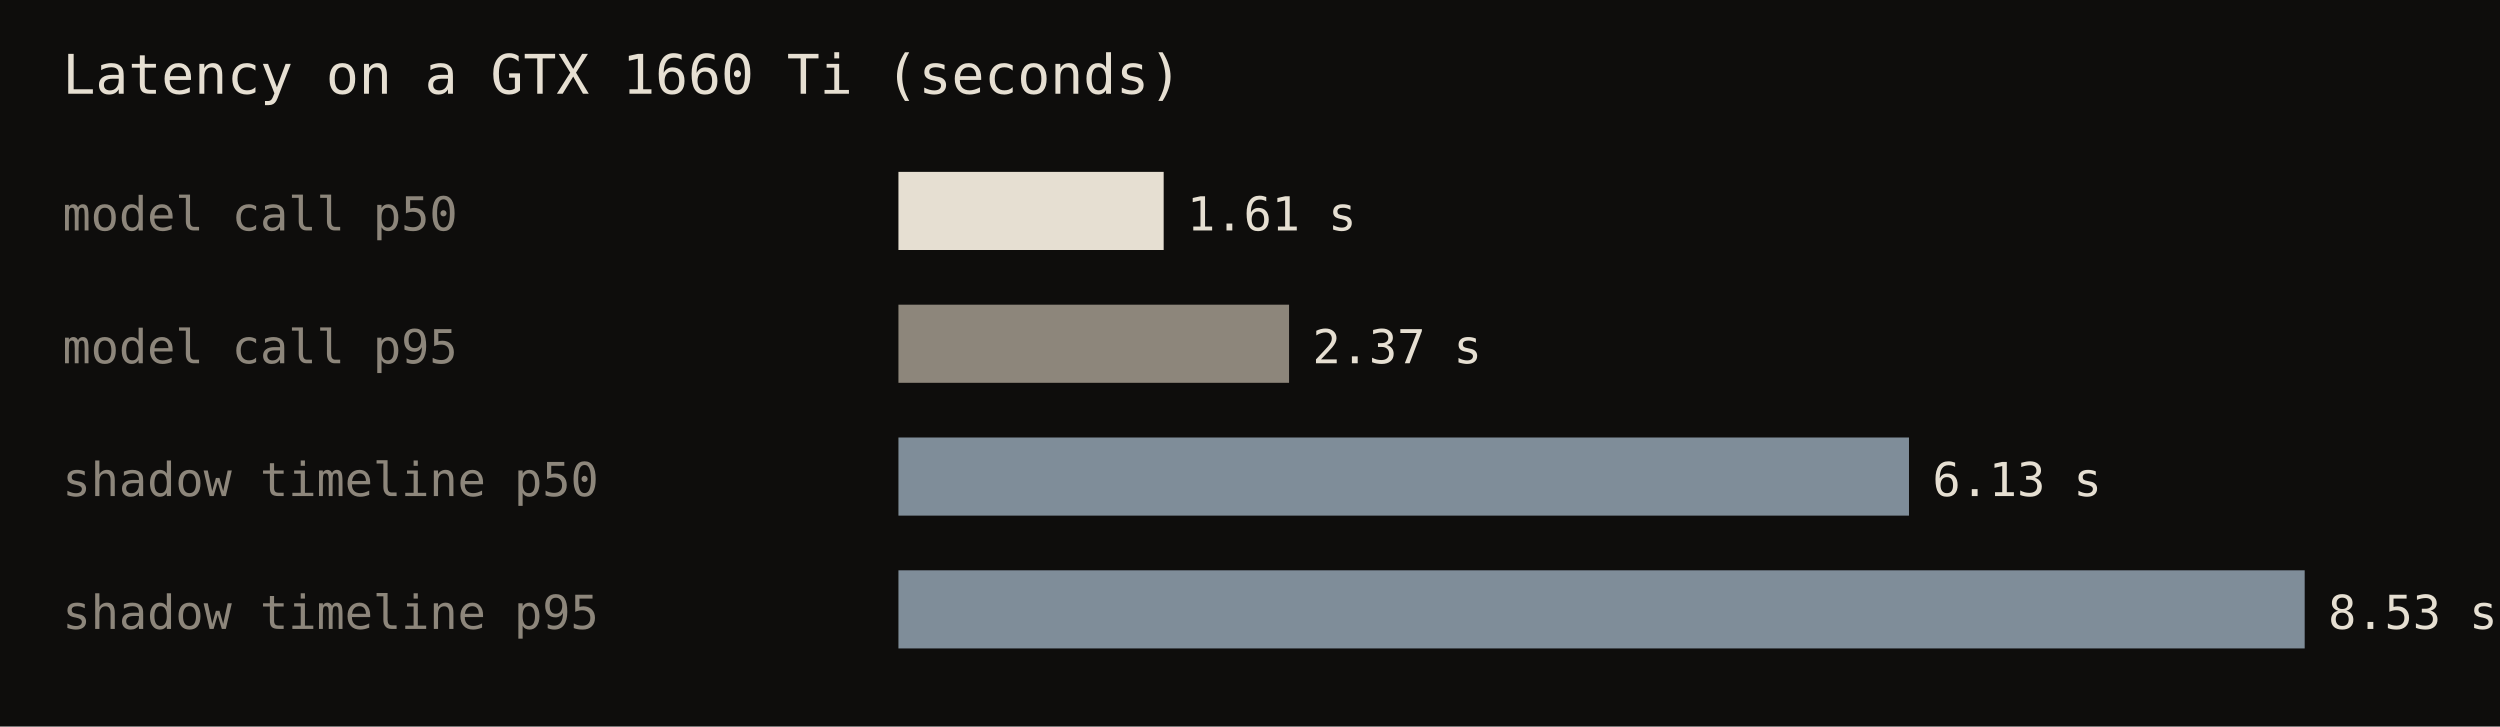
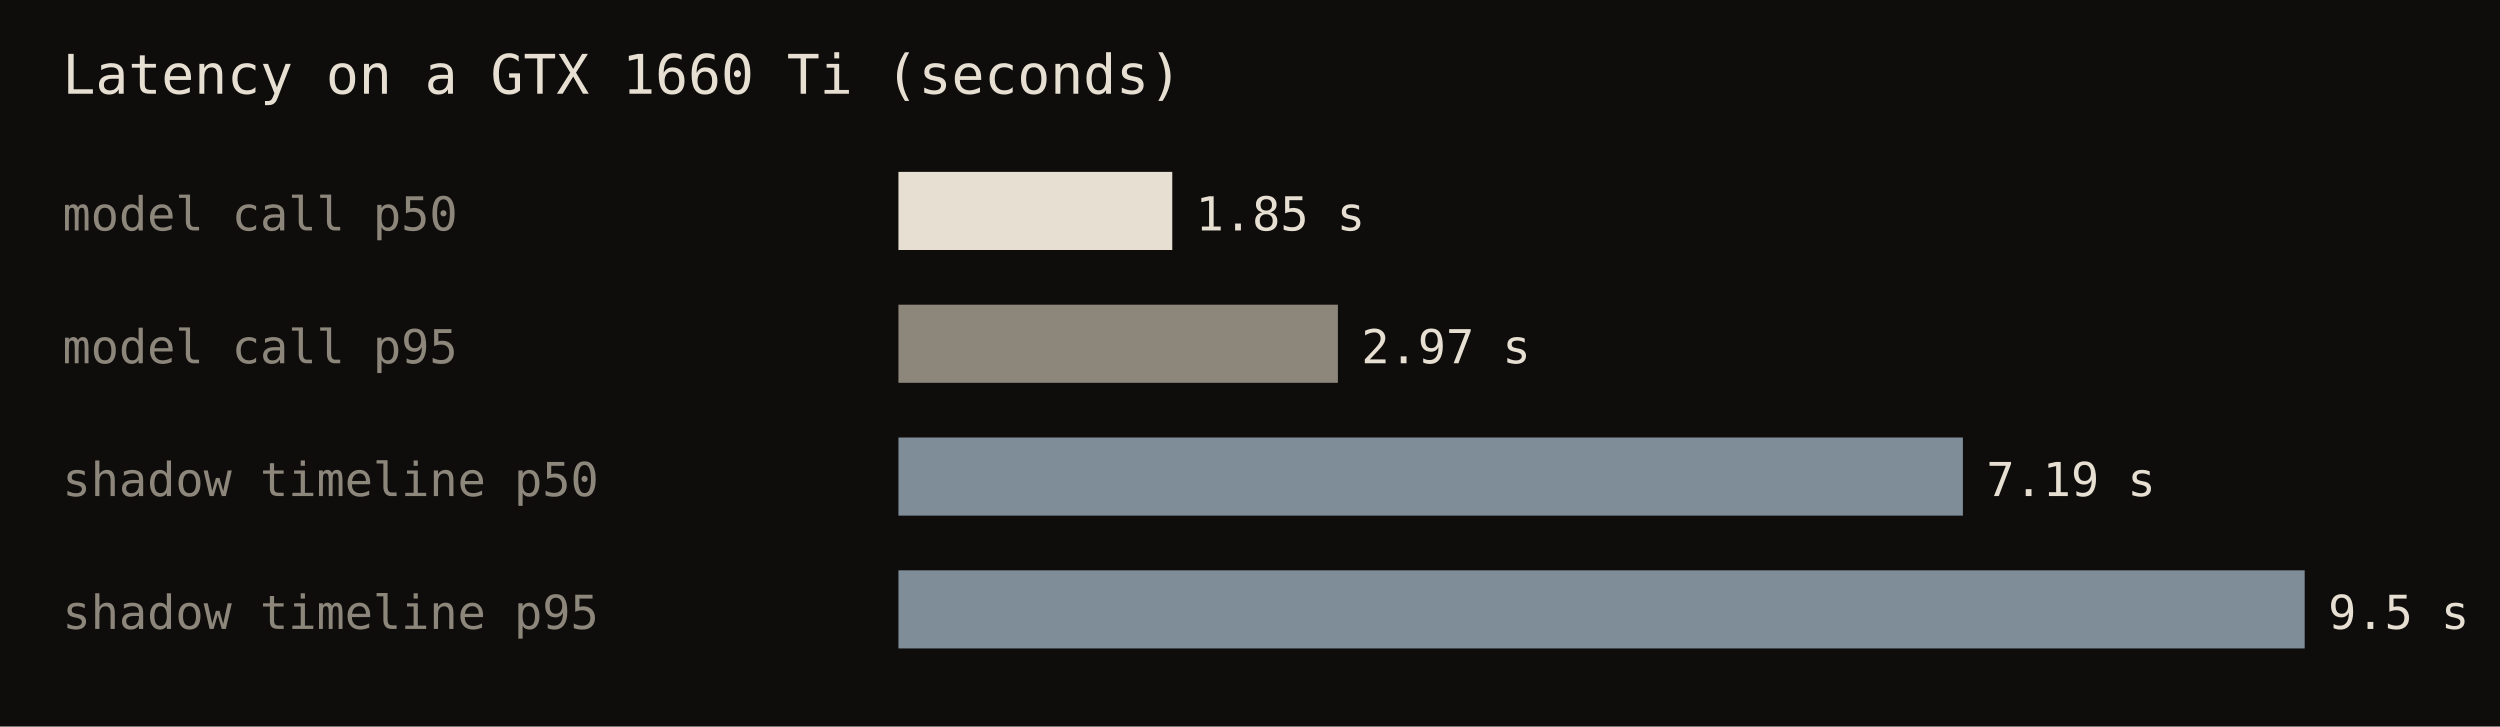
<svg xmlns="http://www.w3.org/2000/svg" width="640" height="186" font-family="ui-monospace, monospace" font-size="12">
  <rect width="100%" height="100%" fill="#0e0d0c" />
  <text x="16" y="24" fill="#e6dfd2" font-size="14">Latency on a GTX 1660 Ti (seconds)</text>
  <text x="16" y="59" fill="#8d867b">model call p50</text>
-   <rect x="230" y="44" width="67.9" height="20" fill="#e6dfd2" />
-   <text x="303.9" y="59" fill="#e6dfd2">1.61 s</text>
+   <rect x="230" y="44" width="70.1" height="20" fill="#e6dfd2" />
+   <text x="306.1" y="59" fill="#e6dfd2">1.85 s</text>
  <text x="16" y="93" fill="#8d867b">model call p95</text>
-   <rect x="230" y="78" width="100.0" height="20" fill="#8d867b" />
-   <text x="336.0" y="93" fill="#e6dfd2">2.37 s</text>
+   <rect x="230" y="78" width="112.5" height="20" fill="#8d867b" />
+   <text x="348.5" y="93" fill="#e6dfd2">2.97 s</text>
  <text x="16" y="127" fill="#8d867b">shadow timeline p50</text>
-   <rect x="230" y="112" width="258.7" height="20" fill="#7f8d99" />
-   <text x="494.7" y="127" fill="#e6dfd2">6.13 s</text>
+   <rect x="230" y="112" width="272.5" height="20" fill="#7f8d99" />
+   <text x="508.5" y="127" fill="#e6dfd2">7.19 s</text>
  <text x="16" y="161" fill="#8d867b">shadow timeline p95</text>
  <rect x="230" y="146" width="360.0" height="20" fill="#7f8d99" />
-   <text x="596.0" y="161" fill="#e6dfd2">8.53 s</text>
+   <text x="596.0" y="161" fill="#e6dfd2">9.5 s</text>
</svg>
